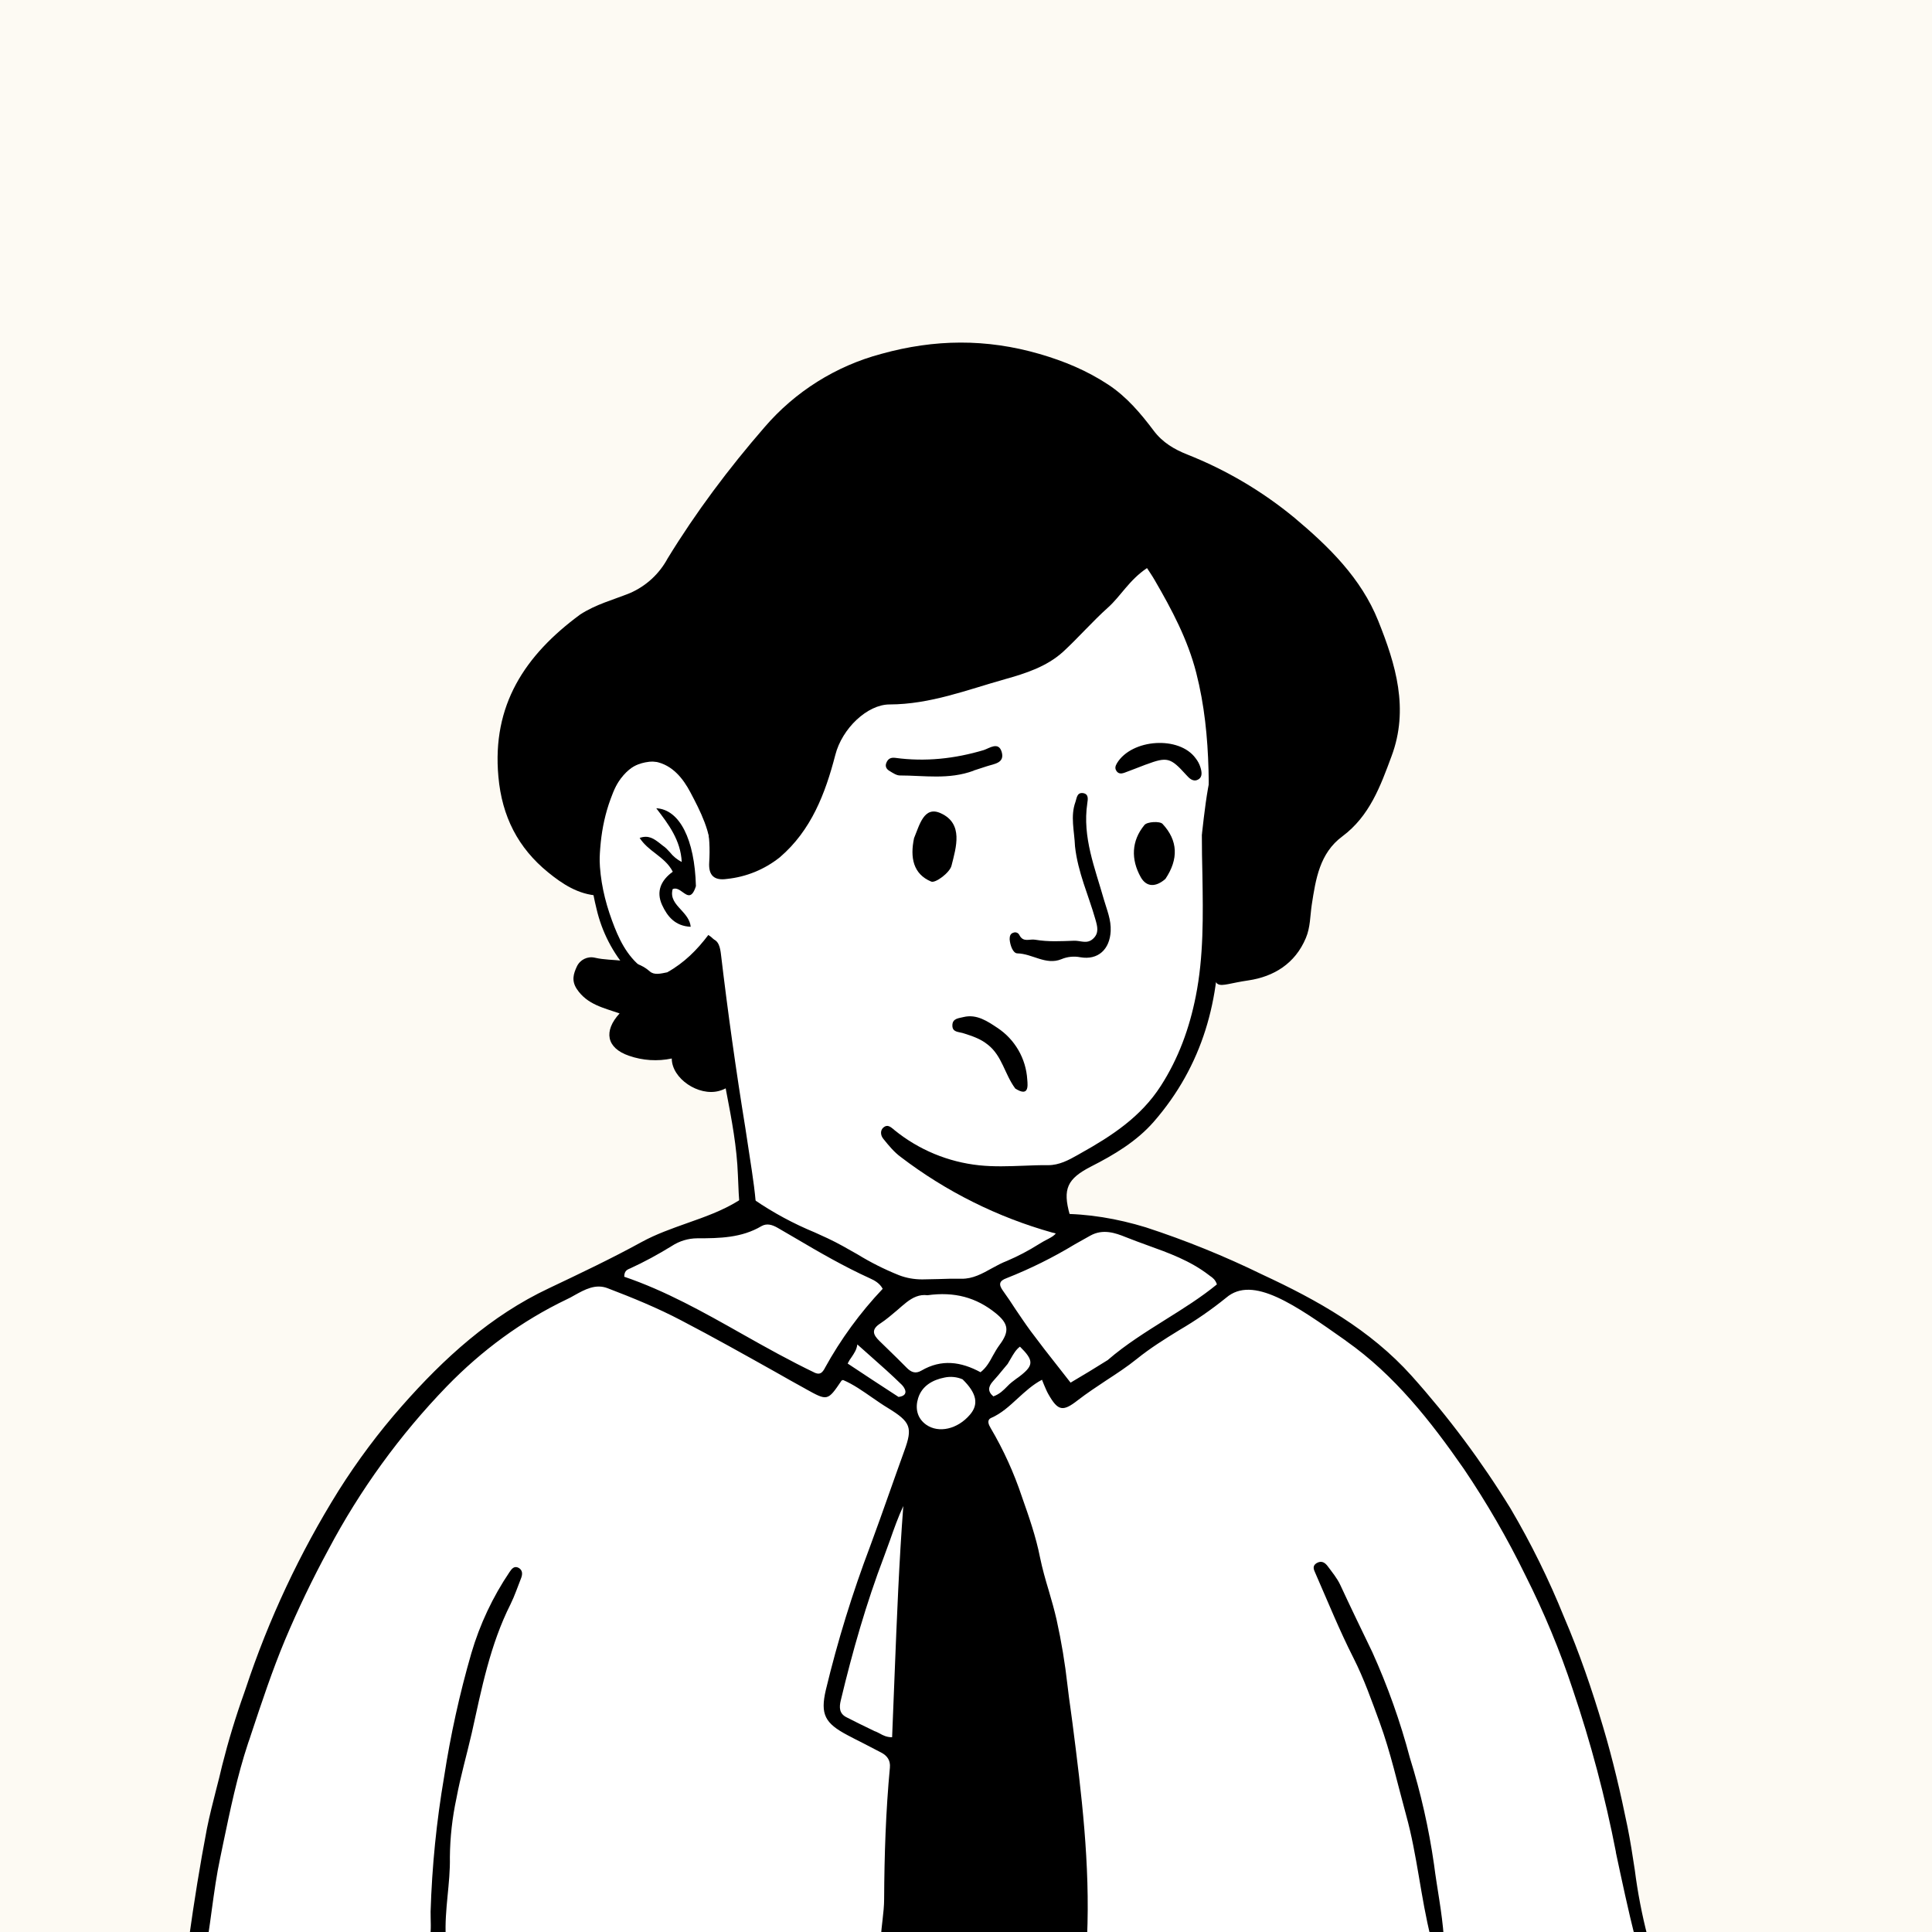
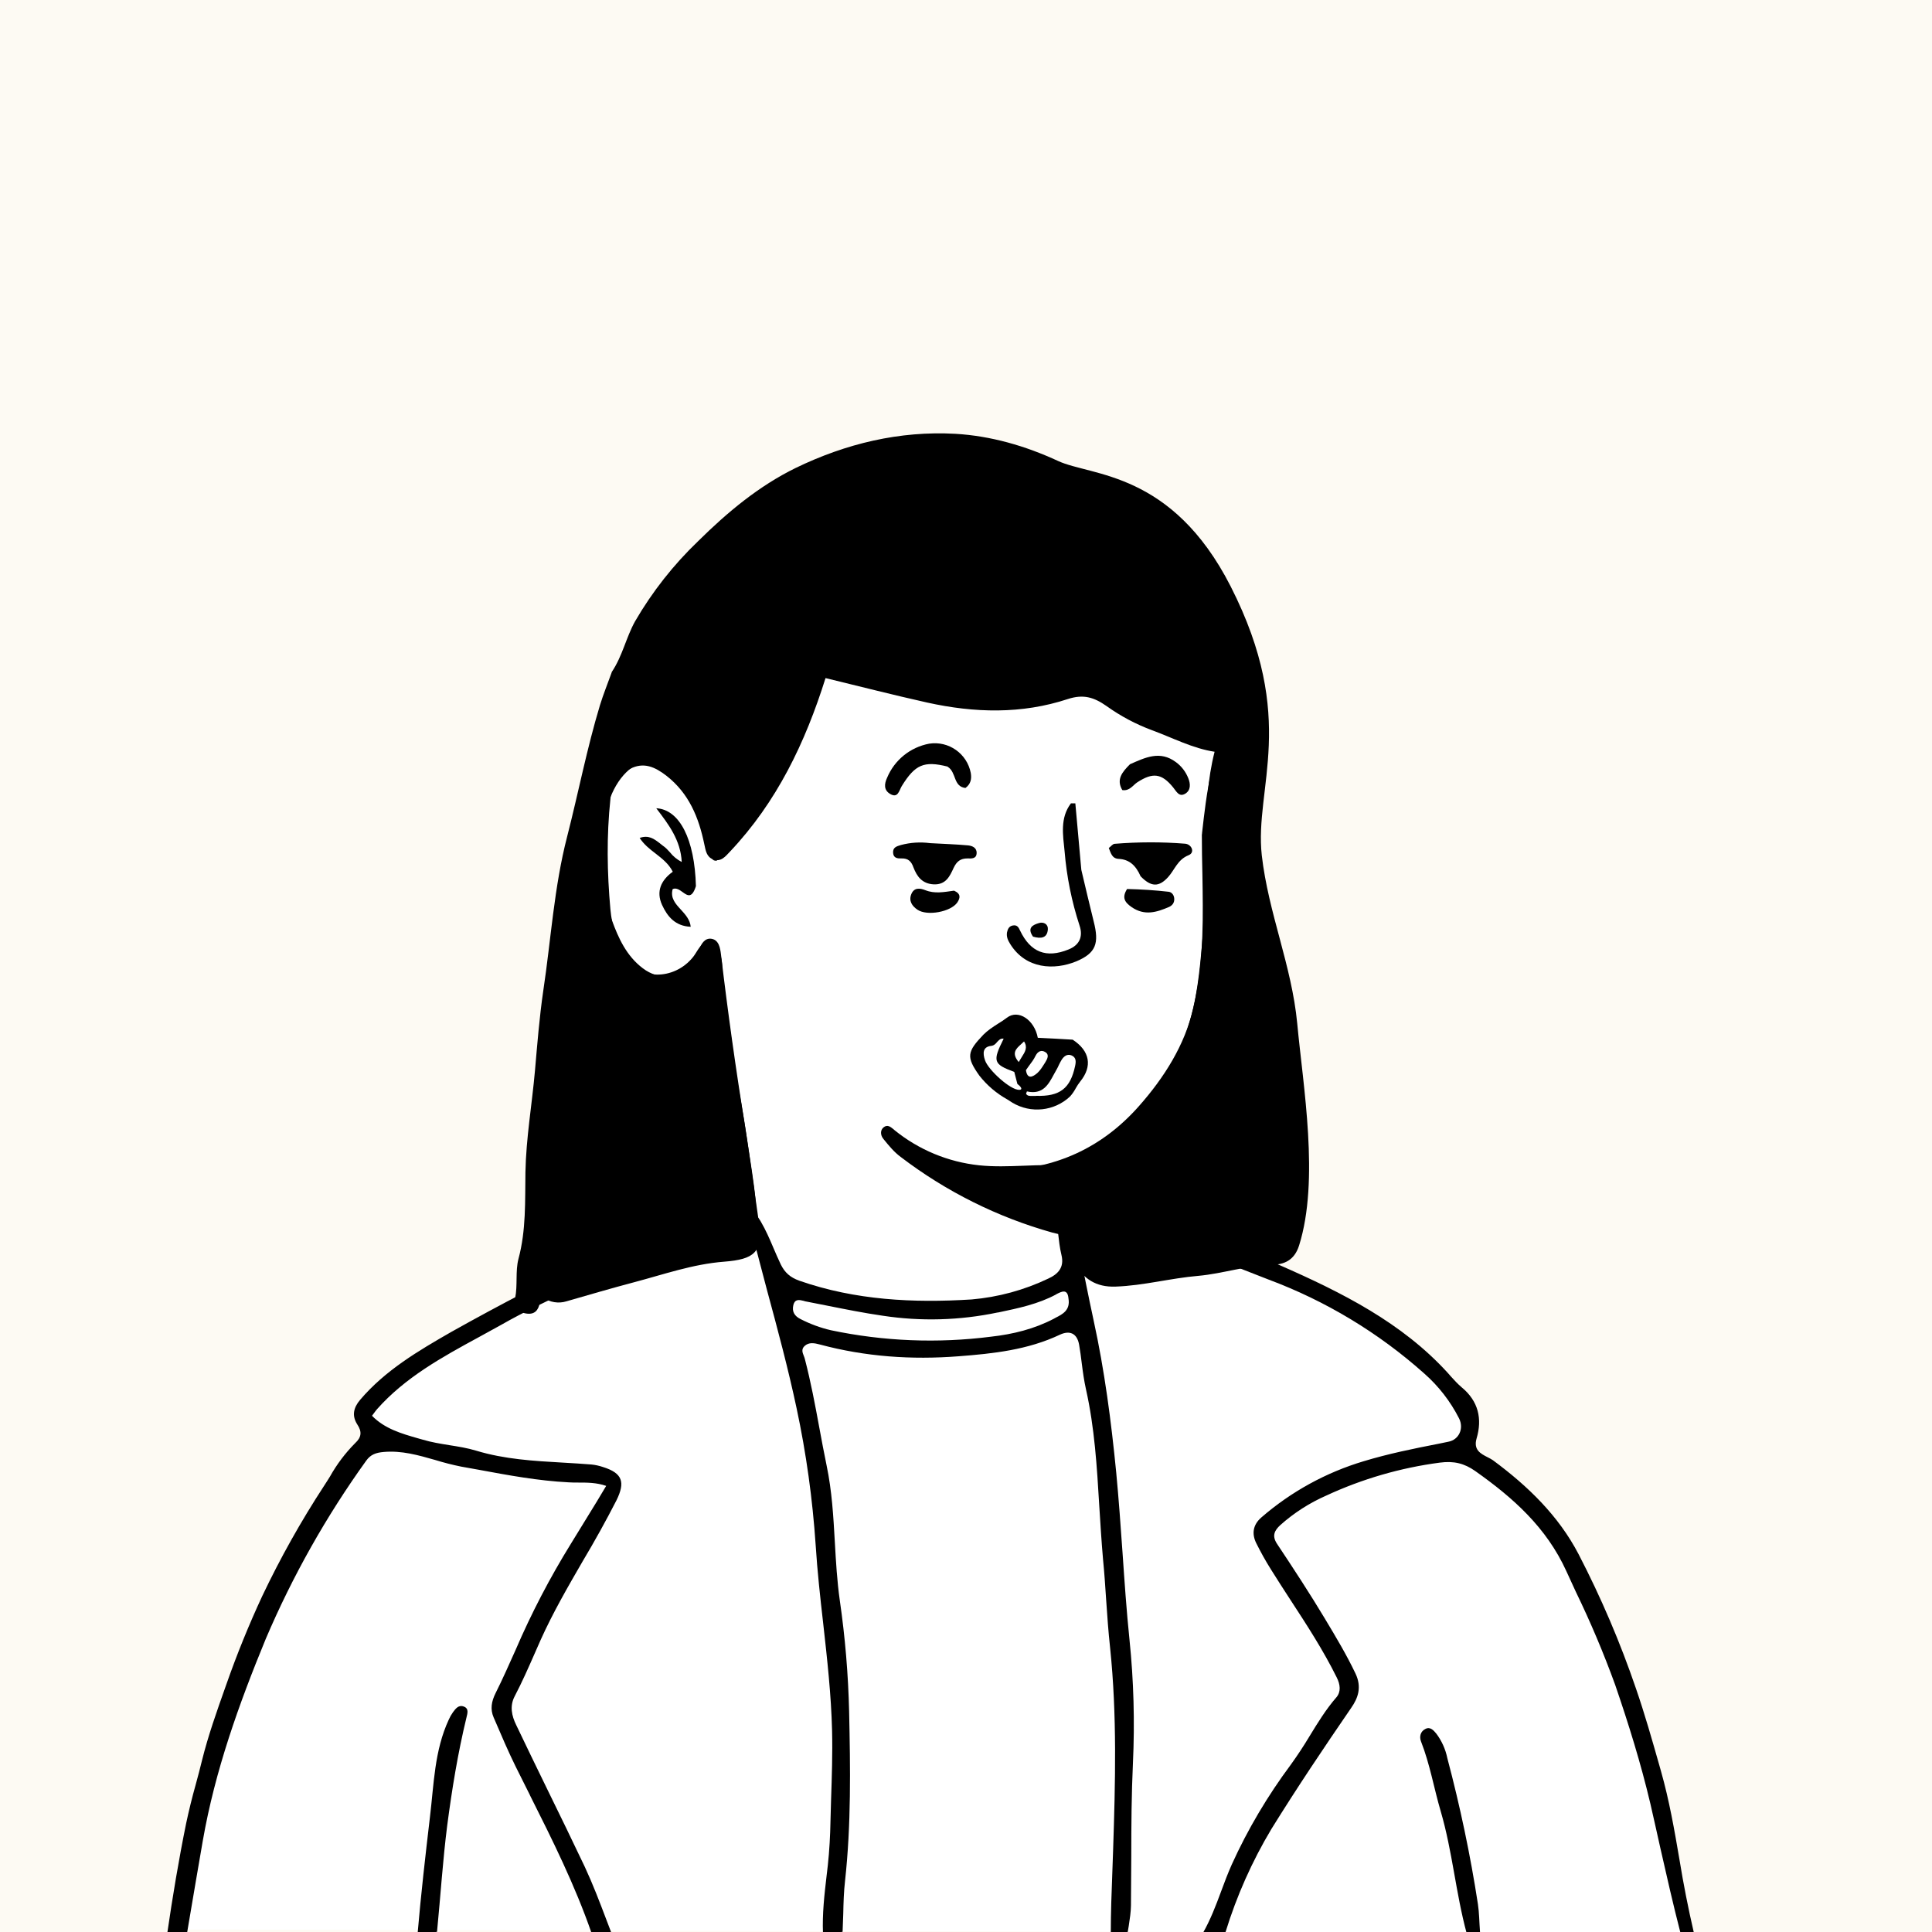
<svg xmlns="http://www.w3.org/2000/svg" viewBox="0 0 1744 1744" fill="none" shape-rendering="auto">
  <mask id="viewboxMask">
    <rect width="1744" height="1744" rx="0" ry="0" x="0" y="0" fill="#fff" />
  </mask>
  <g mask="url(#viewboxMask)">
    <rect fill="#fdfaf3" width="1744" height="1744" x="0" y="0" />
    <g transform="translate(531 487)">
      <path d="M554 727.7c-99.2 297-363.8 388.6-503.7 19.8-19.3-50.7 31-69.5 66.2-91.9 24.1-15.3 36.8-28.5 35.3-42.2-7-64.4-36.9-243.8-36.9-243.8l-3-5.8s.7-1.6-2.2 1.2c-3 3-9.9 34.2-37 34.2-24.5 0-49.2-10.9-61-86.3C7.2 285.6 9.6 214 40 201c12.5-5.3 24-7.2 35.2-.8 11.3 6.4-13-22 112-126C268.4 6.4 396.7-3.5 448.5 8 500.3 19.5 552 44.8 574.9 98.5c27.8 65-25.9 114.3-14 262.5-2.2 53.6.8 171.2-146.6 210.6-28 7.5-19.3 48.4 22.7 58.4 67 21 117 72.3 117 97.9" fill="#fff" />
      <path fill-rule="evenodd" clip-rule="evenodd" d="m554 266.2.1-1.4c4.1-36.4 8.2-71.7 27.1-103.4 6.5 4.4 5.7 10 3.7 15.2-19.9 51.2-18 104.4-16.2 157.6l.4 14c2.1 66.4-14.5 126.8-58.7 177.5-15.4 17.6-35.8 29.8-56.5 40.3-21.4 11-25.9 20.1-19.2 43.6l.8 2.6c1.4 3.9 2.8 7.9-1 11.8-4.5 4.6-9.5 3.3-14.8 1.8l-.6-.1a406.4 406.4 0 0 1-137-68.3c-6-4.4-10.8-10.3-15.5-16.1l-.3-.4c-2.5-3-3-7.8.5-10.4 3.3-2.5 5.8-.5 8.7 1.8l1 .9a145.5 145.5 0 0 0 76.3 31.7c13.4 1.4 26.6.9 40 .4 7.4-.3 14.8-.6 22.3-.5 10.2 0 18.7-4.7 26.7-9.2l2.8-1.6c27.8-15.5 54.3-32.8 72.2-60.7 16.1-25 25.9-52.2 31.6-80.9 7.2-36.1 6.6-72.7 6-109.8-.3-12-.5-24.2-.5-36.4ZM50.6 190.8c21.9-1.7 34 11.2 44.3 26.3a140.4 140.4 0 0 1 22.4 61.5c.5 3.7 1 7.6-1.2 11.3-4.5.6-4.9-3-5-5.6-.5-20.7-9.7-38.7-18.9-56.1-6.6-12.5-16.2-24.6-31.4-27.6-17.2-3.5-33 12-40.8 32.2-14.5 37.6-12 74.6 1.4 111 5.8 15.9 13.1 32.1 27.8 43.2 14.8 11.3 32.7 9.3 43.6-5.7l2-2.5c2-2.6 4-5.1 5-8 2.1-5.8 5.4-11.2 11.3-10.4 6.8 1 8 8.3 8.7 14a3661 3661 0 0 0 22 156.7l5.9 38.8c2.6 17.1 5.6 41.7 3.6 52.1a28 28 0 0 0-.3 2.2c-.4 2.8-.6 5-4.2 5.5-4.9.8-7-2-7.7-6.4-2.3-17-3-23.6-4-49.6-.9-25.2-5.6-50-10.4-74.9l-5-27c-5.2-30.8-10.3-62-10.8-97l-2 3c-7.6 11.3-13.7 20.5-24.5 24a40.5 40.5 0 0 1-46.1-12.5 127.8 127.8 0 0 1-28.8-55.8c-8.4-34-9.9-67.1.9-100.6 5.2-16.1 23.7-44.7 42.2-42Zm34.6 127.5c4.4 3.2 8.4 6 12-5.4-1.1-42.2-14.7-69.2-35.8-70.3 11.2 14.6 22 28.8 23 48.5a32.3 32.3 0 0 1-10.7-8.8c-2-2.2-4-4.4-6.5-6l-3-2.4c-4.8-3.6-9.7-7.4-17.8-4.5 3.8 5.8 9 10 14.3 14 6 4.7 12 9.3 15.6 16.5-10.6 7.7-15.2 17.7-9.7 29.9 4.8 10.5 11.9 19.2 25.9 19.8-.6-6.3-4.7-10.9-8.8-15.4-5-5.4-9.7-10.6-7.5-18.6 3.2-1.5 6.2.7 9 2.7Z" fill="#000" />
    </g>
    <g transform="translate(178 1057)">
-       <path d="M1304.4 692.5.7 689.2S34 479.5 96.9 360.3c73-138.7 173.6-266 400-320.3 9-2.1 96.1 44.3 128.4 60.3 15 7.4 77.1 2.9 77.1 2.9l110.8-54.9s130.4 42 196.6 79.3c84.2 47.3 179.2 187 223 296 46.6 115.8 71.6 269 71.6 269Z" fill="#fff" />
-       <path d="M631.4 692.5s-1.8-127.4-.4-169.8c2-64.6 19.5-284 19.5-284s16.8 4.6 25.5 2.7a404 404 0 0 0 30.5-11.7s44.4 106.5 53.6 143.7c15.6 62.8 33.3 256.5 33.3 256.5l2.8 62.6H631.4Z" fill="#000" />
-       <path fill-rule="evenodd" clip-rule="evenodd" d="M1280.6 615c5.5 25.8 11 51.7 17.5 77.5 4.6 0 8.1 0 11.3-.9a485 485 0 0 1-11.7-60.7c-2-13.1-4-26.2-6.6-39-6.2-30.4-13.2-60.5-22-90-10-33.6-21.4-67-35.3-99.3a734.6 734.6 0 0 0-48.2-97.8 834.7 834.7 0 0 0-89.3-119.8c-37.6-41.9-85.4-68.5-134.7-91.4a816 816 0 0 0-105.3-42.7c-25.6-7.8-52-12.4-79-12.2-6 0-9.3 3.6-5.5 7.6 8.2 8.6 2.4 11.8-3.3 14.9a101.8 101.8 0 0 0-8.9 5A203 203 0 0 1 731 81.2c-4.7 1.8-9.2 4.2-13.7 6.7-8.6 4.8-17.3 9.6-27.3 9.4-7-.1-13.9 0-20.8.3l-14.7.3c-7.2 0-14.3-1.2-21-3.8a247.8 247.8 0 0 1-37.6-18.9c-8.8-5-17.6-10.1-26.8-14.4l-11.6-5.3A298 298 0 0 1 503 26.1c-5.2-3.8-10.2-1.8-14.4.8-14.5 9-30.4 14.6-46.3 20.2-14 5-28 9.9-41 17-27.3 15-55.6 28.4-83.8 41.8-52.5 24.7-94.7 63.1-132.8 106.4-21 23.8-40 49.3-57 76.2a832.4 832.4 0 0 0-84 179l-1.2 3.5a703.8 703.8 0 0 0-20 65.8c-1.6 7.2-3.5 14.3-5.3 21.4-3 11.8-6 23.5-8.4 35.4-6.3 32.9-11.6 66-16.2 99 6.3 0 11.6 0 17.1-1.1 1.3-8.4 2.4-16.6 3.5-24.7 2.2-15.9 4.3-31.5 7.6-46.8l2.6-12.6c6.4-30.6 12.7-61.2 22.6-91 1-2.6 1.8-5.3 2.7-8 9.5-28.6 19-57.3 30.6-85.1a922.1 922.1 0 0 1 39.1-81.4 647.7 647.7 0 0 1 107-147.5c31.5-32.4 67.5-59 108.2-78.5 2.3-1 4.7-2.4 7-3.7 9.2-5.1 19-10.6 30-6.3 22.5 8.6 45 17.8 66.3 29 28.8 15 57.1 30.9 85.5 46.8 8.8 5 17.6 10 26.4 14.8l.5.3c19.8 11 19.8 11 32.4-7.6l.8-.3.5-.2c9.4 4 17.8 10 26.2 15.8 4.8 3.3 9.5 6.6 14.5 9.6 20.4 12.5 22.3 17.5 14.6 38.6-4.5 12.3-8.8 24.7-13.2 37-5.8 16.4-11.6 32.8-17.6 49a1075.7 1075.7 0 0 0-40 129.7c-5.2 22.2-.8 30.2 19.7 41 4.8 2.6 9.7 5 14.6 7.5l15.8 8.2c5.3 2.8 8.3 7 7.7 13.5-3.7 39.4-5 79-5.2 118.6 0 6.2-.7 12.4-1.4 18.6-.7 5.6-1.3 11.2-1.5 16.7h14.3c5.8-54.6 7.6-109.3 9.4-164.2.9-27.5 3-55 5-82.5 1.3-15.7 2.4-31.5 3.4-47.2.8-12 1-24.1 1.1-36.2.3-18.2.6-36.3 2.7-54.4 1.8-14.3 3.1-28.7 4.5-43.5l2-20.5c17 7 30.4.3 43.4-8 7.2 6 10.2 14 13 21.8l2.5 6.3c13.6 32.2 22.5 66 31 99.9 4.6 18 9 36 12.2 54.4l1.3 7.8v.4c6 34.9 12 69.8 16.2 105 3.7 32 5.8 64.3 8 96.5l2.3 35.5c.3 3.4.3 6.8.4 10.3.1 5.6.3 11.4 1.1 17.5 4.9 1.1 8.4 1.1 12.3 0 2.8-65.7-5-129.4-13.2-193.1l-1.7-12.6c-1-7.2-2-14.3-2.8-21.5a563 563 0 0 0-9.8-59c-2-8.8-4.5-17.6-7.1-26.4-3-9.9-5.8-19.8-7.9-30-3.7-18.8-10-36.7-16.3-54.6a322.5 322.5 0 0 0-28.3-62.2c-1.8-3-3.6-7.1.4-9 9.3-4 16.6-10.8 24-17.6 6.8-6.2 13.6-12.5 22-16.9l1.8 4.5c1.3 3 2.5 6 4 8.6 8.6 15.1 13 16 26.6 5.3 8.2-6.3 16.8-12 25.4-17.7 9.5-6.2 19-12.4 27.8-19.5 12-9.7 25.1-17.9 38.3-26a337 337 0 0 0 42.4-29.3c24-20.5 62 6.4 107.8 38.7l.6.5c43.4 30.6 76 72 106 115.2a791.5 791.5 0 0 1 55.8 96.5c16.7 33.2 31 67.5 42.6 102.7a1128.7 1128.7 0 0 1 39 147Zm-714-437c-2.2 3.9-4.2 6.2-8.8 4.3-22.7-10.9-44.4-23-66-35.2-34.7-19.6-69-38.9-106.3-51.6 0-5 2.4-6.2 4.5-7.2l.4-.1c13.1-6 25.8-12.9 38.1-20.5a42.4 42.4 0 0 1 22.9-6.9c20 0 40-.3 58-11 4.8-2.7 9.6-1.3 14.5 1.5l15.8 9.2c22 13 44.2 25.8 67.5 36.4 4.5 2 9 4.6 11.6 9.5a348.2 348.2 0 0 0-52.2 71.5Zm255.7-7.6c16-13.8 34-25 51.8-36.2 16-10 32-20 46.4-31.8-1.4-4.2-3.8-6-6.2-7.6a51 51 0 0 1-1.3-1C896.3 81 877 74 857.5 67c-6.5-2.4-13-4.7-19.4-7.3-9.2-3.7-20.4-7.7-31.9-1.3l-13.9 7.8a409 409 0 0 1-61.7 30.6c-6.6 2.4-7.4 5.6-3.2 11.4 4 5.5 7.7 11.1 11.4 16.8 4.5 6.6 8.9 13.2 13.6 19.6 8.2 11 16.7 22 25.2 32.7l10.8 13.8c11.5-6.8 22-13.1 33.9-20.6Zm-181.9-51.9c5.5-4.2 11.5-7.3 18.8-6.3 24.4-3.4 44 2 61.5 16.1 12 9.7 12.7 16.6 3.4 29-2.2 3-4 6.2-5.8 9.4-3 5.6-6 11-11.2 15-17.7-9.6-35.3-12-53.3-1.5-5.4 3.2-9.4 1.5-13.5-2.7a902 902 0 0 0-16.6-16.4l-7.8-7.6c-5.9-5.7-7.7-10.5 1-16 5.3-3.5 10-7.6 15-11.8 2.7-2.4 5.6-4.9 8.5-7.2Zm-24.3 389.3c3 1.7 6.3 3.4 11.2 3.4l2.3-57.7c2-50.4 4-100.7 7.8-151-4.7 10.1-8.4 20.5-12 30.8l-5.4 14.8c-16.1 42.3-28.5 85.8-39 129.7-1.6 6.5-1.4 12 5 15.3 7.9 4 15.8 8 25.5 12.6 1.6.5 3 1.3 4.6 2.1Zm58.5-321.3a27 27 0 0 1 16.3 1.6c13 12.7 14.7 22.7 6.6 32-11.1 13-28.1 16.9-39.4 9-8.6-6.1-10-15.4-7.3-24 3.4-11 13-16.5 23.8-18.6ZM633.1 204c10.3-1.3 5.3-8.7 2.8-11.1-9-8.8-18.3-17.1-28.4-26l-11.6-10.3c-.6 4.8-2.9 8-5 11.2a37.2 37.2 0 0 0-3.7 6l.2.2c15 10 29.7 19.6 45.7 30Zm94.5-25 4-4.8 2.7-4.6c2.6-4.5 4.8-8.3 8.4-11 12.5 12.3 12.5 16.8.5 26.2-1.2 1-2.4 1.8-3.7 2.7-2.8 2.1-5.7 4.2-8.1 6.8-3.6 3.7-7.1 7.2-12.7 9.2-5.3-4.4-4.7-8.8-.3-13.7 3.2-3.5 6.2-7.1 9.2-10.8Z" fill="#000" />
-       <path d="M1113.7 692.5c-9.3-36.8-12.3-74.6-22.4-111-7.7-28-14-56.7-24-84-7.1-19.3-14-39-23.4-57.6-12.7-25-23.3-51.2-34.6-77-1.3-2.9-3-6.3 1.2-8.9 4.5-2.6 7.6-.4 10 2.8 4 5.4 8.5 10.8 11.3 16.8 9.4 20.3 19.2 40.5 28.9 60.6a612.4 612.4 0 0 1 34 95.6 617.4 617.4 0 0 1 21.8 96.4c2.7 21.4 7.2 42.7 8.8 65.3-3.4 1-7 1-11.6 1ZM210 692.5c1.5-7.9.6-16 .7-24a883 883 0 0 1 12.2-121.6c5.8-37.7 14-75 24.6-111.6A264 264 0 0 1 282 362c2-3 4.3-5.8 8.2-3.7 3.5 2 3.6 5.5 2.3 9-3.2 8-5.8 16-9.6 23.7-18.5 36.7-26.2 76.5-35 116.2-4.5 19.7-10.2 39.2-13.9 59.2a265.4 265.4 0 0 0-5.9 53c.5 24-5 47.4-3.7 72.2-4.5 1-8.8 1-14.3 1Z" fill="#000" />
+       <path d="m1346 688-1365-3.3s11.3-97 44.2-189.1c41-115.2 106.9-232 124.6-246.1 20.8-16.8-11.6-18.2 3.4-41.2 33.4-51.1 146.5-97.5 179.3-114.1C391 64.4 496.8 46.4 496.8 46.4L524 100s63.4 21.9 138.2 24.4c40.4 1.3 134-29.5 134-29.5L784.9 37s169 34.8 252.6 85.6c48.2 29.3 108.2 75 109.7 101.2 2.1 39.8 1.7 36.7 24 51.9 53.3 36.2 98.4 122 120.8 191.2 17.5 54.2 54 221.1 54 221.1Z" fill="#fff" />
+       <path fill-rule="evenodd" clip-rule="evenodd" d="M300.3 563.4C320.7 604 341 644.7 356 688c6.6 0 12 0 17.6-1l-4.2-11c-6.2-16.4-12.3-32.3-19.5-47.8a5867.5 5867.5 0 0 0-34.2-70.7c-9.3-19.2-18.7-38.3-27.8-57.5-3.9-8-6-16.9-1.3-25.8 6.7-12.8 12.5-26 18.3-39.2l5.2-11.8c11-24.4 24.4-47.6 37.9-70.9a972.6 972.6 0 0 0 30.5-55c8-16.3 5.5-24.5-12.1-30A48 48 0 0 0 356 265c-8.6-.7-17.2-1.2-25.8-1.7-26.3-1.5-52.7-3-78.4-10.8-7.9-2.4-16.1-3.7-24.4-5-8-1.3-16-2.6-23.7-4.9l-4.6-1.3c-14.7-4.2-29.9-8.6-41.3-20.3l1.8-2.4c1-1.3 1.8-2.5 2.7-3.5 25.4-28.7 58.7-47 92-65.1l20-11c20.1-11.5 41.2-21.4 62.2-31.4 8-3.7 15.9-7.4 23.7-11.3a391.7 391.7 0 0 1 61-24.8c10.6-3.1 21.3-5.6 32-8 7.8-1.9 15.6-3.7 23.3-5.7 20-5.3 23.7-4 28.9 15.7l9 34.2c9.6 35.4 19.1 70.8 26.7 106.6 8.7 40.7 14.4 82 17.2 123.5 1.5 23.6 4.1 47.2 6.8 70.7 3.6 32.2 7.2 64.3 8 96.7.5 20.8-.2 41.6-.9 62.4l-.8 29a434 434 0 0 1-3.3 40.2c-2 17-3.9 34-3.2 51.2 6.6 0 12.1 0 17.7-1.2l.6-16.2c.2-10.2.5-20 1.6-29.6 5.6-51 4.8-102 3.7-153-.8-33.6-3.6-67-8.4-100.2-2.5-17.6-3.5-35.2-4.5-52.8-1.3-23-2.6-46.1-7.4-69a1633 1633 0 0 1-6.6-34.2c-3.8-20.7-7.7-41.4-13-61.8-.2-1-.6-2-1-3-1.2-3-2.4-6 .6-8.9 4-3.8 9.1-2.7 14-1.4 41 11 82.7 13.9 125.1 10.6 31.5-2.4 62.6-5.8 91.5-19.5 8.6-4 15.4-1.5 17.3 9 1 5.6 1.7 11.2 2.4 16.9 1 7.9 2.1 15.8 3.8 23.4 7.8 34.8 9.9 70 12 105.2 1 16.1 2 32.2 3.4 48.3 1.2 12 2 24.2 2.8 36.3 1 14.6 2 29.1 3.6 43.7 6.3 60.7 4.7 121.5 2.7 182.3l-.7 20c-.7 18.4-1.4 36.7-1.4 55 5.7 0 10.3 0 15.3-1l.9-5.3c1-6.5 1.9-12.5 2-18.4l.3-44.7c0-28 .2-56.2 1.5-84.2 1.7-37 .7-74-3.1-111-2.7-26.2-4.5-52.4-6.3-78.7-1.7-24.1-3.4-48.3-5.7-72.4-4.5-46-10.5-92-20.4-137.3a2508 2508 0 0 1-13.8-68.7c-.5-2.4-.4-5-.4-7.4v-4c-.2-6.4 2.7-8.5 9.1-7.2a637.9 637.9 0 0 1 78.9 18.8c21 6.9 41.5 15 62 23l22 8.6a444.7 444.7 0 0 1 140.6 84.8 136 136 0 0 1 31.5 40.6c4.6 9.3-.3 19.2-9.5 21l-9.2 1.9c-22.6 4.4-45.2 9-67.3 15.7a250.5 250.5 0 0 0-92.5 50.8c-7.6 6.6-8.8 14.7-4.6 23.2 4 8 8.4 16 13.2 23.6a1769 1769 0 0 0 17.6 27.5c14.9 22.8 29.7 45.6 41.8 70 3.3 6.5 4 13-.2 18-9.4 10.8-16.8 22.9-24.2 35a360.5 360.5 0 0 1-16.9 25.7c-21 28.2-39 58.5-53.4 90.3-3.5 7.9-6.6 16-9.6 24.2-4.8 13-9.7 25.8-16.5 37.7 7.5 0 13.9 0 20.5-1a423 423 0 0 1 41.4-93c23-37.1 47.3-73.3 72-109.3 6.3-9 9.7-18.8 3.9-31-8-16.8-17.5-32.7-27-48.5l-.4-.7c-13.8-23-28.6-45.6-43.5-68-4.7-7.2-2.2-12 3-16.8a157.4 157.4 0 0 1 41.6-26.7 353.1 353.1 0 0 1 102.4-29.7c12.8-1.7 22.2.7 32 7.6 34.4 24.3 64.3 51 82.2 90.3l8.6 18.7a885 885 0 0 1 35.5 84c12.1 35.3 23.2 70.9 31.8 107.4 3.1 13.3 6 26.7 9 40 5.8 25.6 11.6 51.2 18.2 76.7 4.8 0 8.5 0 11.9-1a992 992 0 0 1-12.8-65c-4.6-27-9.3-54-16.8-80.4l-1.5-5.3c-6.6-23.2-13.2-46.4-21-69A883.4 883.4 0 0 0 1247 346c-18.1-34.7-45.6-61.4-77.4-84.9-1.5-1-3.2-1.9-5-2.8-6-3.1-12.7-6.5-9.7-16.8 5.2-17.6 1.8-33.7-13.6-46.3-3.5-3-6.5-6.3-9.6-9.7l-2.9-3.3c-41.3-45.3-95.5-72.5-151.3-97-36.3-15.9-74.3-28.1-112.2-40a328.3 328.3 0 0 0-72.7-15c-12.8-1-18 4.8-16.5 16.8.4 3 .8 6 1 9 .8 6.7 1.5 13.5 3.1 20 2.7 11.2-3.2 17.2-12 21.2a200.4 200.4 0 0 1-69.1 18.8c-52.7 3.3-105 .7-155.5-16.9-8.4-3-13.2-7.4-16.8-14.7-2.4-5-4.6-10.2-6.8-15.3-3.3-7.8-6.7-15.6-11-23-5.3-9.6-11.7-11.8-21.5-8.6-6.3 2-12.7 3.7-19.2 5C432.9 50.4 397.8 59 365 75a2335 2335 0 0 0-135.6 70.3c-30 17.2-59.8 34.8-82.3 61.3-6.2 7.3-7.5 14.5-2.6 22.2 4.3 6.5 4 11.5-2 17a139.2 139.2 0 0 0-22.6 30c-1.8 2.8-3.5 5.7-5.4 8.5-20.9 32-39.5 65.2-55.8 99.5A875.2 875.2 0 0 0 26.5 463l-1 2.8c-7.8 22-15.6 43.9-21.2 66.5-1.7 7.2-3.7 14.4-5.6 21.5a565 565 0 0 0-8.7 35.3c-6.7 32.9-12.2 66-17 98.9 6.6 0 12.1 0 18-1l7.8-46 6.3-36.6c11-63 32.5-123 56.8-182a839.1 839.1 0 0 1 90.7-160.9c4-5.6 8.9-7.2 15.6-7.8 16.3-1.5 31.5 2.9 46.6 7.2a241 241 0 0 0 23.5 6l15.6 2.8c27 5 53.8 10 81.5 11.4 2.8.2 5.7.2 8.7.2 8 0 16.4 0 25.1 3L361 298l-23.7 38.6a730.6 730.6 0 0 0-49.8 95.6c-5.9 13.2-11.7 26.3-18.1 39.1-3.8 7.6-5 14.6-1.8 22l1.3 3c6 14 11.9 27.8 18.6 41.4l12.9 25.8Zm475-452c5-2.6 10.4-5.4 11.2 3.7 1.8 10.6-5.3 14.2-11.4 17.3l-1.8 1c-17.5 9.2-36.8 14-56.6 16.2a434 434 0 0 1-144.6-5.8c-9.5-2.2-18.7-5.6-27.3-10-5.6-2.7-8-6.8-6.7-12.5 1.4-6 5.4-5 9.5-4 .7.3 1.5.5 2.3.6l19.3 3.8c16.5 3.3 33 6.6 49.7 9a291 291 0 0 0 103.5-2.9l.9-.1c18-3.8 35.8-7.5 52-16.2Z" fill="#000" />
+       <path d="M199 688c3-35 7-69.8 11.1-104.7 3.6-29.7 4-60 17-88a38 38 0 0 1 3.8-6.7c2.3-3.1 5-6.8 9.5-5.2 5.2 1.7 3.5 6.4 2.7 9.9-7.8 32.1-13.1 64.8-17.4 97.5-4 31.5-6 63.3-9.2 96-5.6 1.2-11 1.2-17.5 1.2ZM1145.9 688c-9.8-36.3-12.8-73.7-23.3-109.7-6.2-21-9.8-42.8-17.9-63.4-1.6-4.2-.5-9 4-11.2 4.4-2.3 7.4 1.3 9.9 4.3a55.2 55.2 0 0 1 9.9 22.1c11.5 43.4 20.8 87.4 27.6 131.7 1.2 8 1.2 16 1.9 25.2-3.5 1-7.3 1-12.1 1Z" fill="#000" />
    </g>
    <g transform="translate(266 207)">
-       <path d="M257.6 347.8c14.4-9.4 30.2-13.4 45-19.4a70.4 70.4 0 0 0 34-31.2c25.7-42 55.2-81.3 87.4-118.4a210.3 210.3 0 0 1 105.7-66.4c48-13.3 94.6-13.8 142.6.1 22.4 6.5 42.8 15 62.1 27.7 16.7 11 29.3 26 40.9 41.4 8.2 11 18.8 17 30.2 21.6a360 360 0 0 1 97 57.2c31 26 60.2 54.5 75.6 93 15.8 39.3 28 79.6 12 122.3-10 27-19.8 54-44.4 72.3-20.5 15.2-24 38.5-27.6 61.8-1.5 10-1.2 20.2-5.3 29.9-9.7 23.2-29 34.9-51.9 38.3-31.8 4.6-29.5 12.6-34.5-24.1a477.2 477.2 0 0 1-2.8-77.4c1.7-59.1 5.1-118.2-9.8-176.3-7.7-30-22-56.9-37.4-83.4-2.1-3.7-4.6-7.3-7-11-16.2 10.9-23.6 25.2-35.2 35.6-14.1 12.6-26.6 27.1-40.6 40-14.8 13.4-33.8 19.5-52.4 24.7-34.2 9.6-67.4 22.7-104.2 22.8-20 0-42.9 21.6-49 45.7-9 34.7-21.7 68-50.1 92.3a91.6 91.6 0 0 1-47.7 19.5c-11.5 1.7-16.8-3.2-16-15 1.5-24-1.9-47.2-16-67-9.8-13.4-21.2-27.4-41.8-23.2-18.3 3.7-25.2 16.5-31.2 33-9.5 25.8-11 52-9.6 78.9.1 2.4-.7 4.9-1.3 8.4-18.5-1-32.8-10.7-45.6-21.1-27-22-41.6-50.3-44.8-86.3-5.9-64.6 23.9-109.6 73.7-146.3ZM336.3 670.7c15.4-8.6 27-20.3 37.1-33.7 7 4.4 9.2 9.7 9.8 16.4 2.6 28 2.3 56 7.5 83.8 1.3 6.6 2.3 13.4 4.3 19.8 3.6 11.6-1.1 17.8-12 20.8-18.4 5-42.6-11.2-42.6-29.3a72.1 72.1 0 0 1-38.7-2.5c-20.4-7-23-22.3-8.4-38.2-14.2-5-29.2-7.9-38.6-22-5-7.6-3-13.8 0-20.3 2.9-6.2 9.6-9.5 16.2-8 16.6 3.9 35.2-.5 49.7 12.4 4 3.5 9.7 2 15.7.8Z" fill="#000" />
+       <path d="M286.1 399.8c9.9-14.7 13-31.3 21.2-46a328.8 328.8 0 0 1 57-72.4c26.3-26 54.7-49.7 88-66 45.4-22 93.8-33.6 144.2-30.8 32 1.9 63 10.8 92.8 24.6 29.7 13.7 102.5 9 155.6 113.1C906 442.4 866.2 503.8 873 565.1c6 52.4 27 99.3 32 151.8 5.3 56.9 20.2 141.3 1.7 200.3-4.3 13.8-13.9 17.3-24.3 17.5-22.9.5-44.5 8-66.7 10-25 2.1-49.3 8.8-74.6 9.7-18 .7-29-7.3-36.5-20.3a118.6 118.6 0 0 1-16.7-63c.2-9-.8-13.6-12-10.4-17 4.8-34.6 3.5-52 1-3.8-.6-9 .7-9.6-6.9a37 37 0 0 1 21-5.5c50.8-.5 93.5-20.1 126.8-57.8 22.6-25.5 41.4-55.1 49-88.2 6-26.4 7.5-54.5 10-82 4.6-49.4-3.5-99.5 9.3-149.7-19.8-3-37.6-12.5-56.4-19.4a175 175 0 0 1-41.2-21.9c-11.4-8-21-10.8-34.8-6.3-41.8 13.8-84.4 12.6-127 3.2-31-6.9-61.6-14.8-91.8-22.1-18.3 58.3-44 112-86.3 156.7-4 4.2-8.1 9.6-15.1 7-6-2.2-6.8-8-8-13.6-5-24.2-13.8-46-34.3-62-10.4-8-20.5-12.5-32.7-6.2a33 33 0 0 0-17.8 27.4c-3.5 33.1-3 66.3 0 99.4 1.4 14.4 5 28.8 12 41.4 12.7 23 45.4 23.3 62.7 1.6 4-5.1 6.3-12.3 13.5-14.2 19 10.5 10.1 29.5 13.6 44.3 6.7 28.5 8.2 57.9 13.6 86.7 7.6 40.8 12.7 82.1 18.7 123.2 3.9 26.8-4.6 33-31.3 35.1-28.5 2.2-54.6 11.5-81.5 18.6-20.5 5.4-40.8 11.4-61 17.2a24 24 0 0 1-21-3.4c-1.2 2-2.7 3.2-3 4.6-1.3 7-4.8 11-12.3 9.8-7.8-1.2-11.3-6.7-10-13.8 2.4-11.8.1-24.2 3-35.5 7-25.9 5.9-52.3 6.3-78.3.6-30.9 5.9-61 8.6-91.5 2.1-24 4-48.3 7.5-72.2C231.4 641 234.1 594 246 548c10.1-39.4 17.8-79.5 29.6-118.5 3-9.7 6.8-19.1 10.6-29.6Z" fill="#000" />
    </g>
    <g transform="translate(791 871)">
-       <path d="M125.4 111.5c-9.6-13-11.7-29.2-24.6-39.4-7-5.7-14.7-8-22.8-10.6-3.7-1.1-9.3-.7-9.3-6.7-.1-6.7 6-6.6 10-7.7 12-3 22 4 30.6 9.7a60.3 60.3 0 0 1 27 46.7c.6 6.5 1.2 15.8-11 8Z" fill="#000" />
+       <g fill-rule="evenodd" clip-rule="evenodd">
+         <path d="m124.6 96.7 2.8 10.8c3.4 2.5 5 5.2 1.8 5.3-8 .4-28.1-18-31-26.6-2.4-6.6-2-12.3 5.6-13.1 2.5-.3 4-1.9 5.3-3.5 1.5-1.7 3-3.4 5.9-3-10.2 20.5-9.4 23 9.6 30Zm54.9-5.4c-4.2 20.3-13.8 27.6-35.3 27h-3c-2.8 0-4.7.2-6-2l.8-2c14.3 3.1 19.4-6.3 24.4-15.6l2.5-4.4a44 44 0 0 0 2-3.9c.7-1.7 1.5-3.4 2.6-5 2-2.8 4.7-5.2 8.5-3.8 4.6 1.8 4.3 6 3.5 9.7ZM135 95c1.3 8.7 6.2 6.1 10.2 2.7 2.6-2.3 4.5-5.4 6.4-8.4l1-1.6c1.7-2.8 3.7-6.6 0-8.9-3.5-2.3-6.8-1-9 3.4-1.4 3-3.6 6-6.2 9.4l-2.4 3.4Zm-4.7-23.1 3-2.8c3.5 5.4.9 9.5-2.2 14.3-1 1.4-1.8 2.8-2.6 4.3-6.8-8-2.4-12 1.8-15.8Z" fill="#fff" />
+         <path d="M177.3 67.5c15.6 10.2 18 24 6.8 37.8a45 45 0 0 0-4 6 37 37 0 0 1-5.2 7.5 43.4 43.4 0 0 1-52 5.6l-4.7-3A83.8 83.8 0 0 1 93.1 100C81 83 82 78.4 96.7 63c4-4 8.5-6.9 13-9.8 2.8-1.7 5.6-3.5 8.2-5.5 10.4-8 25 2.1 27.9 18.1 10.2.5 20.4 1 31.5 1.7Zm-33.1 50.7c21.5.7 31-6.6 35.3-27 .8-3.7 1.2-7.8-3.5-9.6-3.8-1.4-6.6 1-8.5 3.8-1 1.6-1.9 3.3-2.7 5-.6 1.3-1.2 2.7-2 4l-2.4 4.3c-5 9.3-10 18.7-24.4 15.5l-.8 2.1c1.3 2.2 3.2 2 6 2h3Zm-19.6-21.5 2.8 10.8c3.4 2.5 5 5.2 1.8 5.3-8 .4-28.1-18-31-26.6-2.3-6.6-2-12.3 5.6-13.1 2.5-.3 4-1.9 5.3-3.5 1.6-1.7 3-3.4 5.9-3-10.2 20.5-9.4 23 9.6 30Zm10.5-1.7c1.3 8.7 6.2 6.1 10.2 2.7 2.6-2.3 4.5-5.4 6.4-8.4l1-1.6c1.7-2.8 3.7-6.6 0-8.9-3.5-2.3-6.8-1-9 3.4-1.4 3-3.6 6-6.2 9.4l-2.4 3.4Zm-4.7-23.1 3-2.8c3.5 5.4.9 9.5-2.2 14.3a65 65 0 0 0-2.6 4.3c-6.8-8-2.4-12 1.8-15.8Z" fill="#000" />
+       </g>
    </g>
    <g transform="translate(653 805)" />
    <g transform="translate(901 668)">
-       <path d="M69.4 96c-.6-14.1-4.3-27.2.4-40.1 1.2-3.3 1.2-8.6 6.7-8 5.5.8 4.5 5.6 4 9.2-4.6 30.7 7 58.6 15 87 2.7 9.3 6.6 18.2 6.1 28.4-.8 16.4-11.3 26.4-27.4 23.6a29.5 29.5 0 0 0-17.2 1.8c-14 5.6-26-5-39.6-5.3-4 0-6.6-7.3-7-12.7 0-2.5.4-5.2 3.5-6 2-.8 4.4.2 5.3 2.2 3.6 7 9.3 3.2 14.4 4.2 11.9 2 23 1.3 34.8.9 5.8-.3 11.7 3.3 17.2-1.7 5.8-5.2 4-11.3 2.2-17.6C81.7 140.3 72 119.7 69.4 96Z" fill="#000" />
+       <g fill="#000">
+         <path d="M75.1 117.2c3.9 16.3 7.4 31.6 11.2 46.7 5 19.6 2.1 28.4-15.7 35.9-20 8.2-45.5 7-59.6-15.5-2.2-3.5-3.6-6.6-3-10.6.7-3.2 1.9-5.7 5.4-6.3 3.7-.6 5 1.5 6.4 4.6 9.4 19.7 23.7 25.2 43.7 17.1 10.1-4 13.3-11.8 10-21.6a292 292 0 0 1-13.5-67c-1.5-14.8-4.2-30.2 5.7-43.3h4l5.4 60Z" />
+         <path d="M31.5 177.5c-5.7-8.1 0-10.7 5.5-12.3 4-1.2 8.2 1 7.9 5.6-.5 8-6.1 8.8-13.4 6.7Z" />
+       </g>
    </g>
    <g transform="translate(610 680)">
-       <path d="M215.1 76.6c5-12 9-29.4 24.1-22.5 20.7 9.4 13.9 30.7 9.7 47.4-1.6 6.3-14.5 15.9-18.3 14.3-16.3-6.8-19.2-21.7-15.5-39.2ZM442 113.4c-8.6 7.5-17 7.6-22.2-1.5-9-16-8.6-32.8 3.3-47.2 2.5-3 13.8-3.6 16.3-1 14 15 14.6 31.8 2.6 49.7Z" fill="#000" />
+       <path d="M407.4 122.5c13 .3 25.4 1.1 37.6 2.5 3 .4 5 3.3 5 6.7 0 3.3-1.7 5.6-4.7 7-11.2 4.8-22 8.2-33.7.2-6.5-4.5-9-8.7-4.2-16.4ZM251.2 124c6.4 2.8 5.6 6.6 3 10.6-5.9 8.6-27.3 12.5-36 6.6-5-3.4-8-8-5.6-14 2.5-6.2 7.7-5.6 12.8-3.6 8.3 3.3 16.5 1.7 25.8.4ZM419.6 111c-4.2-9.5-9.9-15.2-19.8-15.7-6-.3-7-5.1-8.9-9.8 2-1.5 3.5-3.7 5.3-3.8 21.1-1.7 42.4-1.8 63.5-.1 6 .4 9.3 8 3.2 10.4-10 4-12.5 13.2-18.5 19.8-8.2 9-15.2 9.1-24.8-.8ZM229.6 81.1c12.2.7 23.1 1 34 2 3.6.3 8 1.8 8 6.7 0 5.6-4.6 5.2-8.3 5.1-6.3 0-9.7 2.7-12.5 8.6-3.4 7.4-6.9 15.3-18 14.8-10.5-.6-15.1-7.2-18.2-15.2-2-5.7-4.9-8.4-10.9-8.2-3.4.1-7.1-.2-7.5-4.9-.4-5 3-6 7-7.2a67.7 67.7 0 0 1 26.4-1.7Z" fill="#000" />
    </g>
    <g transform="translate(610 680)" />
    <g transform="translate(774 657)">
-       <path d="M104.9 38.7C82.4 47 60.2 43 38.3 43c-3 0-6.3-2.2-9.2-4-2.7-1.5-4.4-4-3-7.4 1.5-3.7 4-5 8-4.5 27.2 3.7 53.7.8 79.9-7 5-1.6 13.3-8 16.2 1.6 3 10.2-6.8 10.8-13.4 13l-12 3.9ZM260.5 33.1c-7.2 2.7-13.5 5.3-19.9 7.6-2.4.8-5.1.9-6.8-1.8-1.6-2.4-1-4.4.5-7 13.4-22 56.2-24.9 71-4.4 1.9 2.4 3.3 5 4.2 7.8 1.3 4.1 2.4 9.2-2.2 11.5-4.3 2.2-7.7-1.1-10.7-4.5-14-15.5-17-16.3-36-9.2Z" fill="#000" />
+       <path d="M81.4 35C60 29.6 52 33.2 40 52.6c-2.4 4-3.4 11.4-10.6 7-5.6-3.4-5.3-8.8-2.6-14.6a51.4 51.4 0 0 1 38-30.7 33.1 33.1 0 0 1 37.5 26.4c.9 5.3.1 10-4.8 13.6-11.2-1.3-8-14.2-16-19.1ZM246.2 32.8c14-6.2 27-12.4 41.2-1.9 5.1 3.7 9 8.8 11.3 14.7 2 5 2.3 10.7-2.7 13.8-5.7 3.5-8.1-2.1-11-5.6-10.4-12.8-18.4-13.7-32.4-4.6-4 2.6-6.8 8-13.5 7-5.7-9.6-.1-16.3 7-23.4Z" fill="#000" />
    </g>
    <g transform="translate(0 559)" />
  </g>
</svg>
